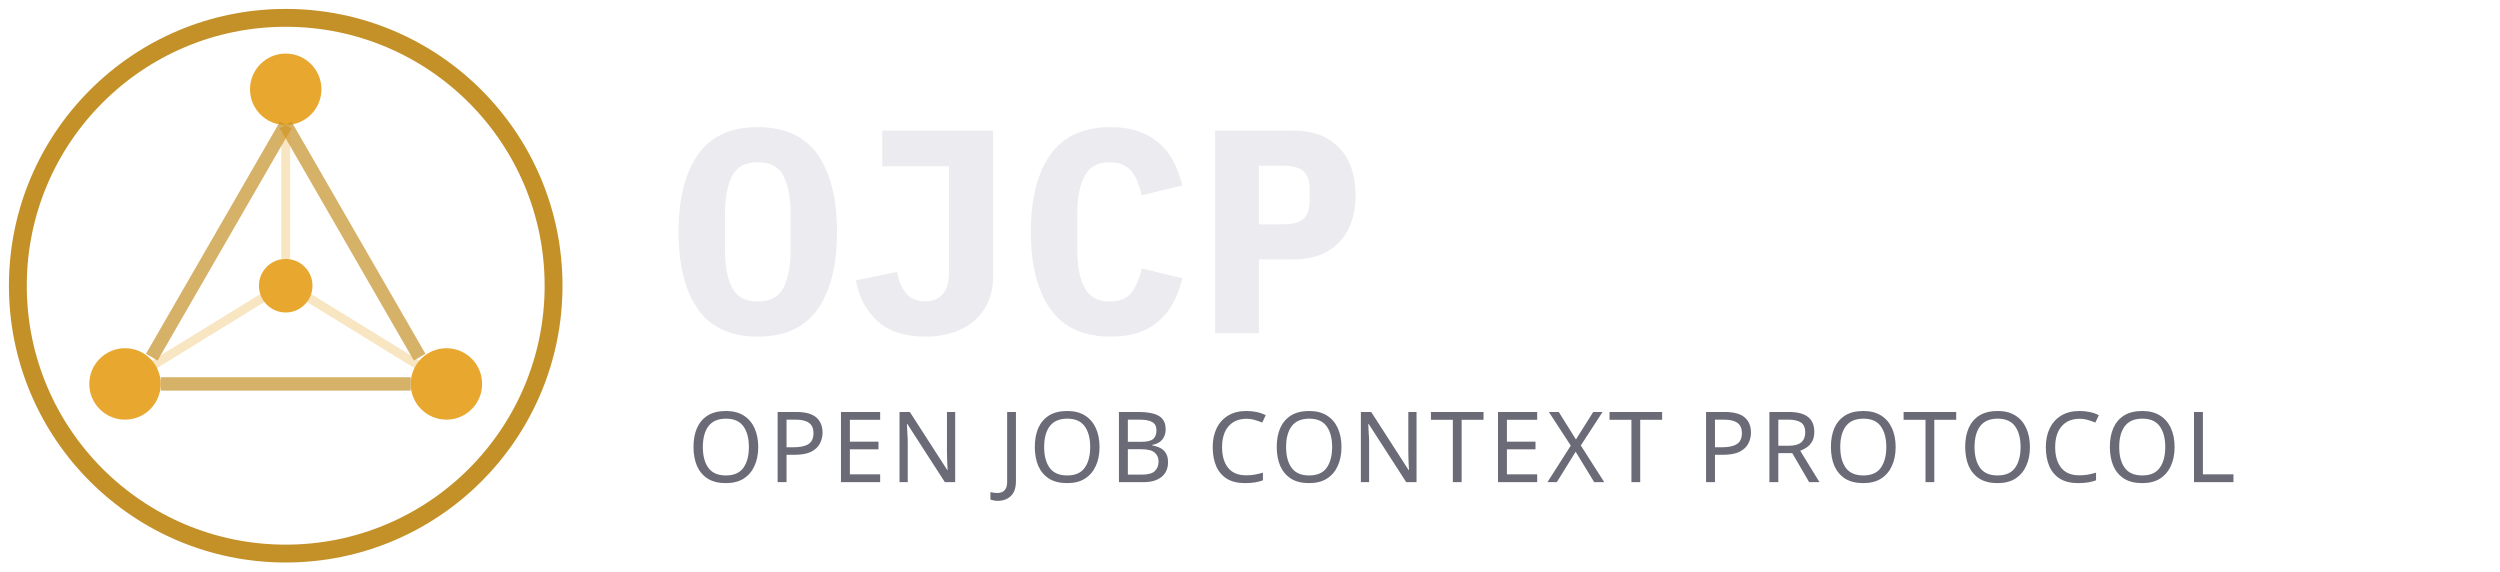
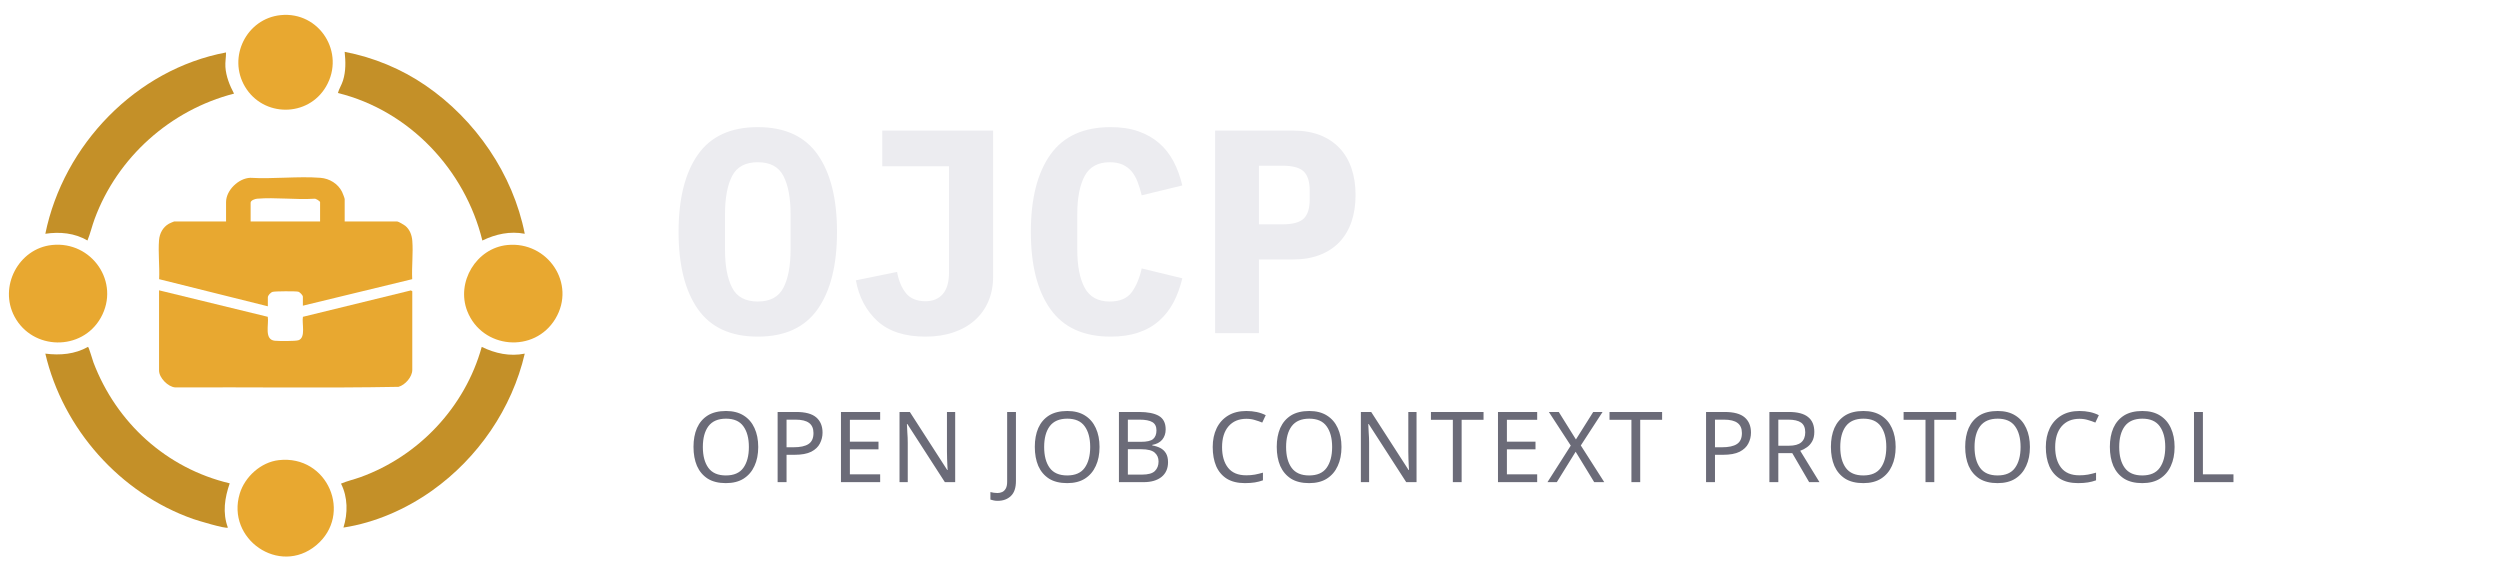
<svg xmlns="http://www.w3.org/2000/svg" width="280" height="64" viewBox="0 0 280 64" fill="none">
  <g>
-     <circle cx="32" cy="32" r="30" stroke="#c49028" stroke-width="2" fill="none" />
-     <circle cx="32" cy="10" r="4" fill="#e8a830" />
-     <circle cx="14" cy="43" r="4" fill="#e8a830" />
-     <circle cx="50" cy="43" r="4" fill="#e8a830" />
-     <line x1="32" y1="14" x2="17" y2="40" stroke="#c49028" stroke-width="1.5" opacity="0.7" />
-     <line x1="32" y1="14" x2="47" y2="40" stroke="#c49028" stroke-width="1.5" opacity="0.7" />
-     <line x1="18" y1="43" x2="46" y2="43" stroke="#c49028" stroke-width="1.5" opacity="0.7" />
-     <circle cx="32" cy="32" r="3" fill="#e8a830" opacity="1" />
-     <line x1="32" y1="14" x2="32" y2="29" stroke="#e8a830" stroke-width="1" opacity="0.3" />
-     <line x1="17" y1="41" x2="30" y2="33" stroke="#e8a830" stroke-width="1" opacity="0.3" />
-     <line x1="47" y1="41" x2="34" y2="33" stroke="#e8a830" stroke-width="1" opacity="0.3" />
+     <g transform="translate(1, 1.665) scale(0.068841)">
+       <g fill="#c49028">
+         <path d="M353.22,61.14c.02,7.88-1.53,15.6-1.04,23.54.93,15.06,6.98,30.33,14.04,43.45-103.46,26.63-189.66,103.46-226.75,203.76-4.29,11.6-7.08,23.97-11.74,35.23-20.79-12.33-45-14.46-68.5-10.98C88.72,211.49,207.01,88.56,353.22,61.14Z" />
+         <path d="M839.22,356.14c-24.01-4.6-47.28.49-68.98,11-28.24-115.25-118.98-211.42-235.01-240.01,1.87-6.98,6.02-13.02,8.26-20.23,4.84-15.54,4.32-30.75,2.74-46.76,47.15,9.05,92.2,27.7,131.72,54.78,81.13,55.59,142.13,144.16,161.27,241.22Z" />
+         <path d="M839.22,551.15c-20.76,89.42-76.15,169.85-150.68,222.81-42.49,30.19-92.61,52.25-144.31,60.18,7.31-23.23,7.24-49.5-3.97-71.5,9.94-4.26,21.09-6.73,31.48-10.47,95.24-34.33,170.45-114.3,197.49-212.02,21.96,10.73,45.61,15.87,69.99,11.01Z" />
+         <path d="M359.2,762.18c-8.09,23.38-11.96,48.08-2.98,71.95-3.02,2.57-49.57-11.53-56.52-13.97-118.83-41.78-211.76-146.41-240.48-269.01,24.27,3.02,47.85,1.08,69.46-11,1.31.27,7.54,21.96,8.79,25.24,37.36,98.29,118.87,172.37,221.73,196.79Z" />
+       </g>
+       <g fill="#e8a830">
+         <path d="M546.23,336.14h85.5c1.82,0,11.08,5.38,13.03,6.97,7.41,6.07,10.77,15.12,11.51,24.49,1.59,20-1.15,42.19-.16,62.41l-177.87,43.13v-14.5c0-2.57-4.98-7.68-7.71-8.29-4.28-.97-37.28-.82-41.32.26-3.36.9-7.97,5.67-7.97,9.03v14.5l-176.87-44.13c1-20.55-1.76-43.07-.16-63.41.87-11.09,6.35-21.31,16.15-26.85,1.01-.57,7.93-3.61,8.39-3.61h84.5v-31.5c0-19.28,20.38-38.89,39.46-39.54,37.11,2.21,77.34-2.81,114.07,0,14.65,1.12,28.62,9.53,35.18,22.82.89,1.81,4.28,10.41,4.28,11.72v36.5ZM506.23,336.14v-31.5c0-1.38-7.18-6.31-9.5-5.5-30.11,1.91-63.31-2.54-93.04-.04-3.32.28-10.46,2.64-10.46,6.54v30.5h113Z" />
+         <path d="M244.23,448.14l176.9,43.09c2.07,12.24-6.38,37.26,11.55,38.96,6.47.61,33.24.82,38.28-.82,12.58-4.09,5.31-27.85,7.36-38.14l175.63-42.93,2.28,1.33v128c0,11.37-11.61,24.6-22.45,27.55-120.8,2.21-242.08.31-363.06.96-11.93-.77-26.49-15.78-26.49-27.51v-130.5Z" />
+         <path d="M70,374.42c64.97-6.9,111.74,60.94,79.4,118.4-30.69,54.52-110.98,53.17-140.35-2-25.83-48.53,6.42-110.61,60.95-116.4Z" />
+         <path d="M811.02,374.43c65.54-6.37,112.39,62.84,78.01,120.01-34.11,56.73-119.1,49.11-143.29-12.32-18.61-47.26,14.68-102.77,65.28-107.69Z" />
+         <path d="M439,724.42c79.73-9.02,121.2,88.48,60.7,138.7-59.81,49.64-146.53-10.31-124.19-84.19,8.32-27.53,34.48-51.22,63.5-54.5Z" />
+         <path d="M442.02.43c62.96-6.48,105.86,61.07,74.01,116.01-29.21,50.4-102.28,50.39-131.98.36-28.57-48.11,2.49-110.67,57.96-116.38Z" />
+       </g>
+     </g>
  </g>
  <g transform="translate(76, 4) scale(0.65)" fill="#ececf0">
    <path d="M13.65 51.85Q6.65 51.85 3.32 47.10Q0 42.35 0 33.80Q0 25.25 3.32 20.50Q6.65 15.75 13.65 15.75Q20.65 15.75 23.98 20.50Q27.30 25.25 27.30 33.80Q27.30 42.35 23.98 47.10Q20.65 51.85 13.65 51.85M13.65 45.80Q16.85 45.80 18.07 43.42Q19.30 41.05 19.30 36.80L19.30 30.75Q19.30 26.55 18.07 24.17Q16.85 21.80 13.65 21.80Q10.45 21.80 9.23 24.17Q8 26.55 8 30.75L8 36.85Q8 41.05 9.23 43.42Q10.45 45.80 13.65 45.80ZM54.20 16.35L54.20 41.50Q54.20 43.85 53.38 45.77Q52.55 47.70 51.02 49.05Q49.50 50.40 47.35 51.12Q45.20 51.85 42.55 51.85Q37.20 51.85 34.27 49.17Q31.35 46.50 30.55 42.15L37.65 40.70Q38.05 42.95 39.17 44.35Q40.30 45.75 42.55 45.75Q44.45 45.75 45.52 44.52Q46.60 43.30 46.60 40.75L46.60 22.50L35.10 22.50L35.10 16.35L54.20 16.35ZM74.45 51.85Q67.45 51.85 64.08 47.12Q60.70 42.40 60.70 33.80Q60.70 25.20 64.08 20.47Q67.45 15.75 74.45 15.75Q77.15 15.75 79.22 16.47Q81.30 17.20 82.80 18.50Q84.30 19.80 85.28 21.65Q86.25 23.50 86.80 25.80L79.80 27.50Q79.50 26.25 79.10 25.20Q78.70 24.15 78.08 23.40Q77.45 22.65 76.53 22.22Q75.60 21.80 74.30 21.80Q71.25 21.80 69.97 24.17Q68.70 26.55 68.70 30.75L68.70 36.85Q68.70 41.05 69.97 43.42Q71.25 45.80 74.30 45.80Q76.90 45.80 78.08 44.20Q79.25 42.60 79.80 40.10L86.80 41.80Q86.25 44.10 85.28 45.95Q84.30 47.80 82.80 49.12Q81.30 50.45 79.22 51.15Q77.15 51.85 74.45 51.85ZM92.45 51.25L92.45 16.35L105.95 16.35Q108.50 16.35 110.50 17.12Q112.50 17.90 113.88 19.35Q115.25 20.80 115.95 22.85Q116.65 24.90 116.65 27.45Q116.65 30.00 115.95 32.05Q115.25 34.10 113.88 35.55Q112.50 37.00 110.50 37.77Q108.50 38.55 105.95 38.55L100 38.55L100 51.25L92.45 51.25M100 32.50L104.05 32.50Q106.70 32.50 107.73 31.50Q108.75 30.50 108.75 28.20L108.75 26.70Q108.75 24.40 107.73 23.40Q106.70 22.40 104.05 22.40L100 22.40L100 32.50Z" />
  </g>
  <text x="77" y="54" font-family="'IBM Plex Sans', sans-serif" font-weight="300" font-size="11" fill="#6b6b78" letter-spacing="0.04em">OPEN JOB CONTEXT PROTOCOL</text>
</svg>
